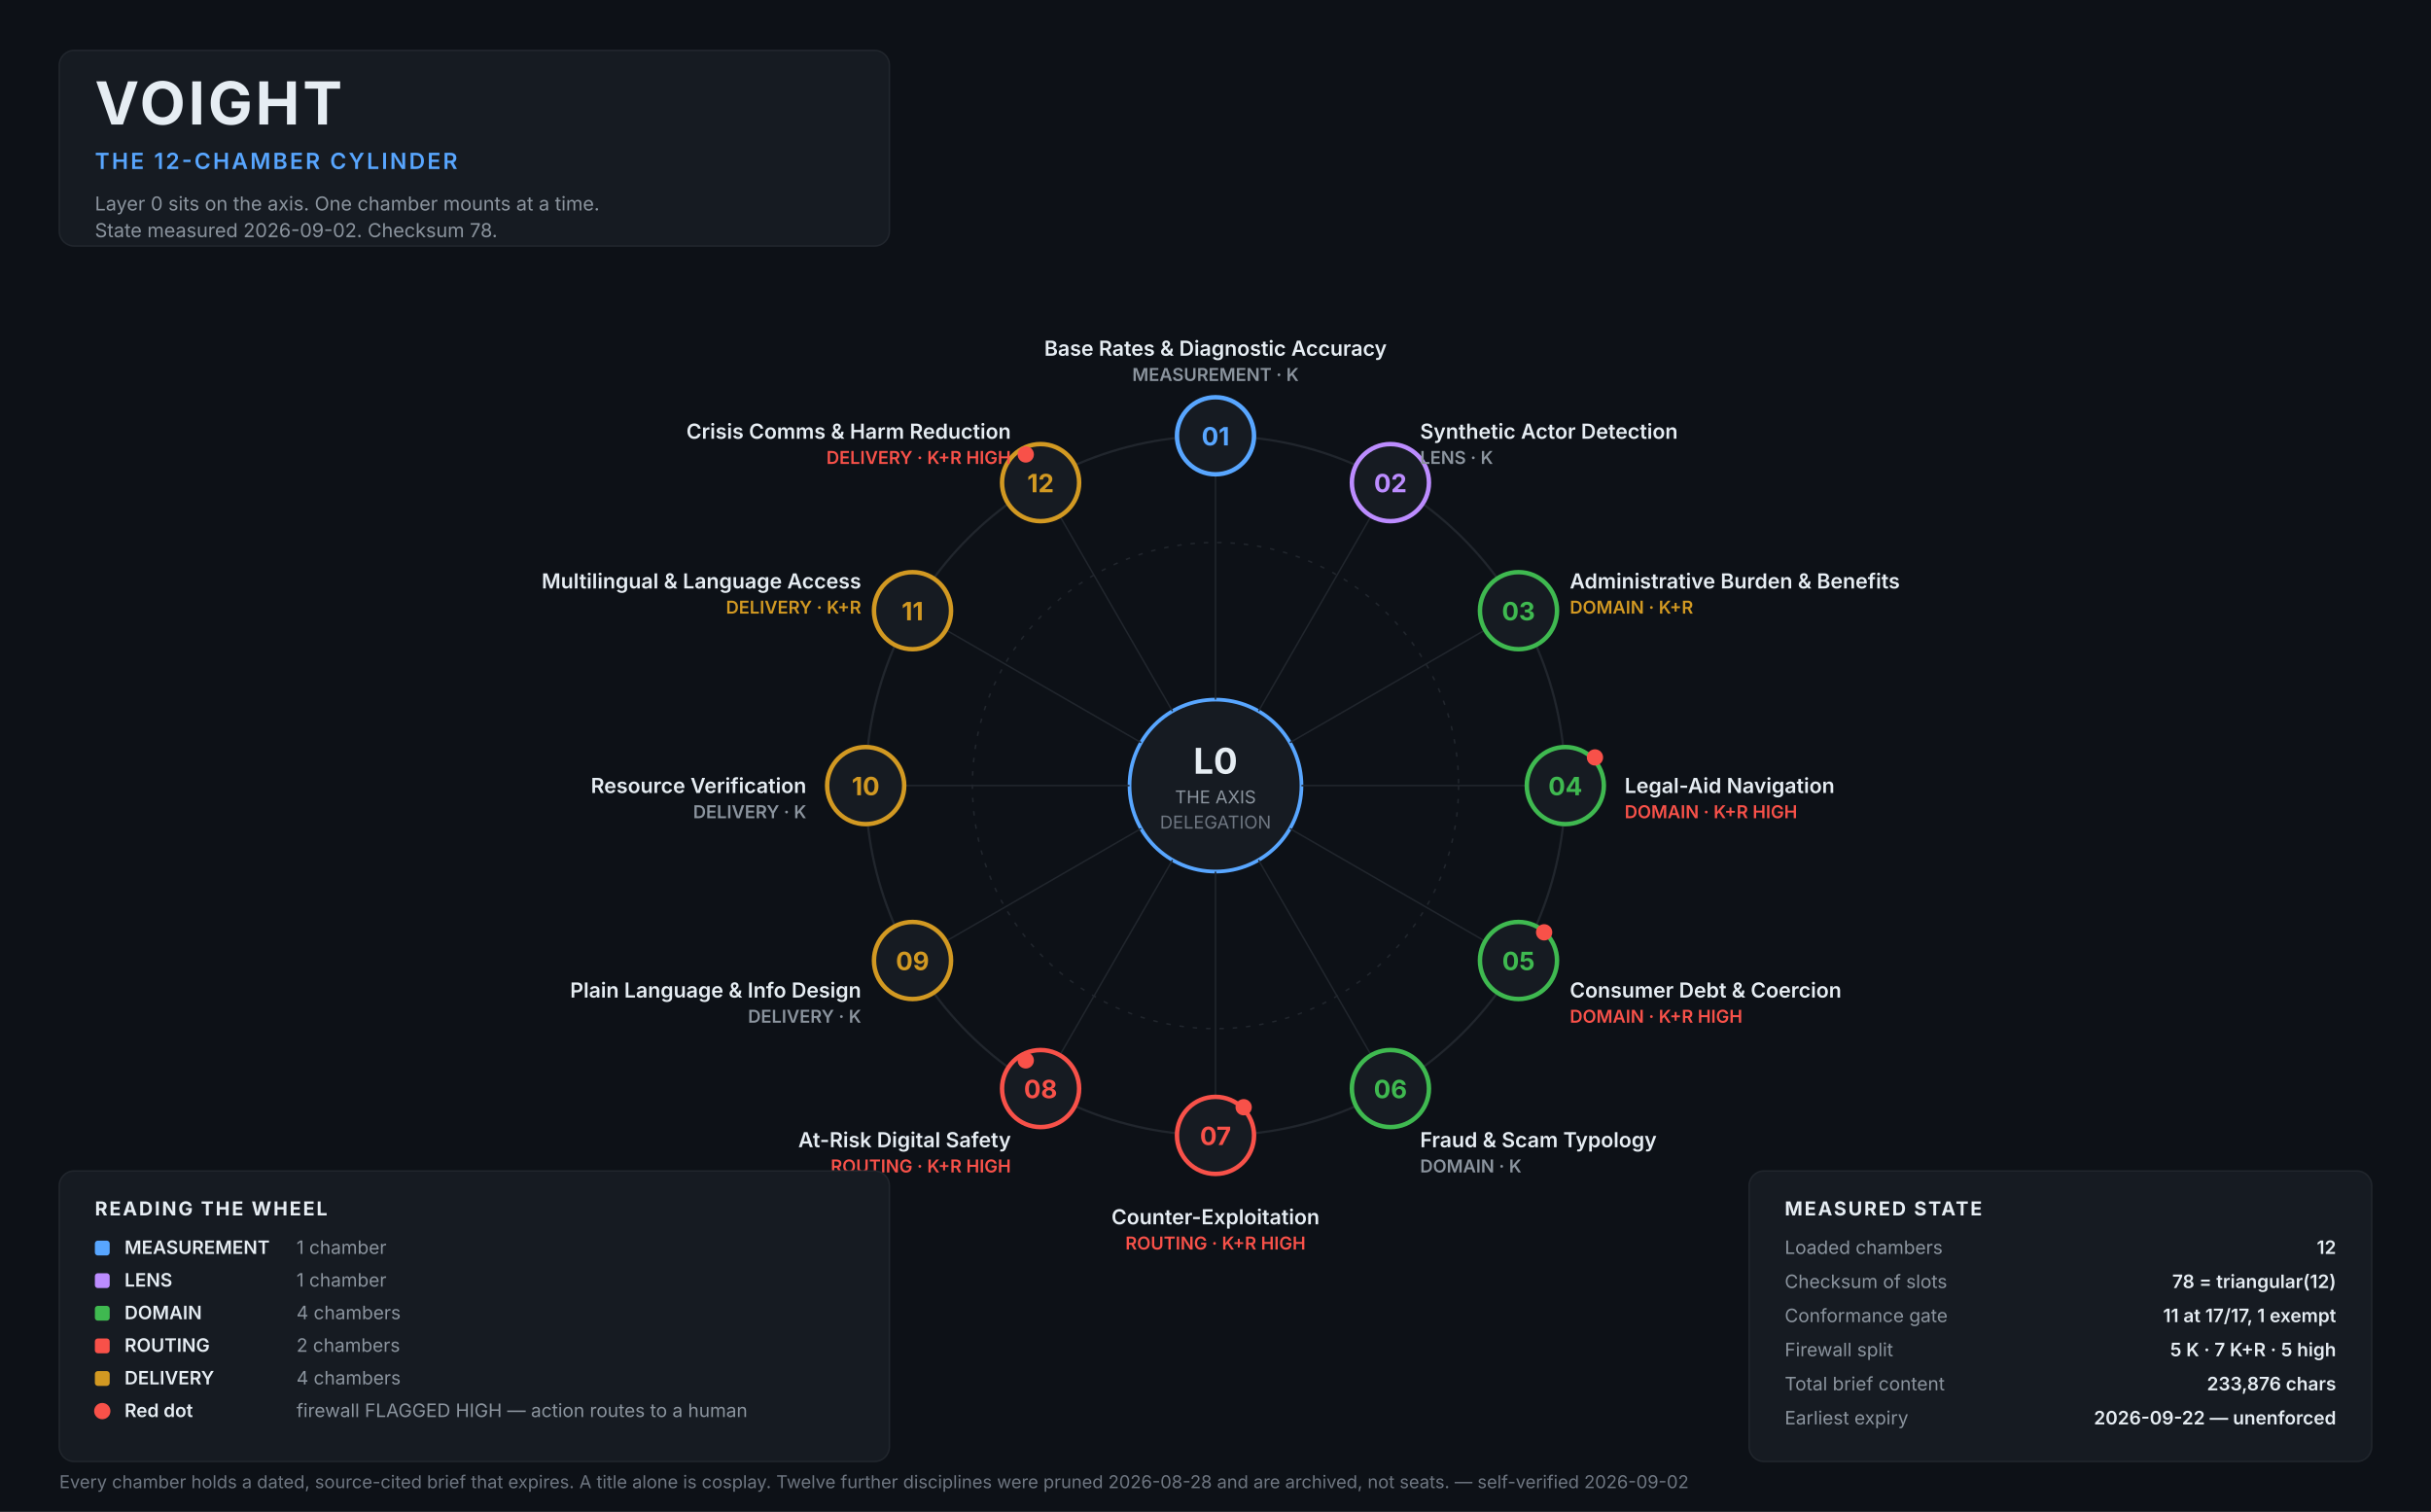
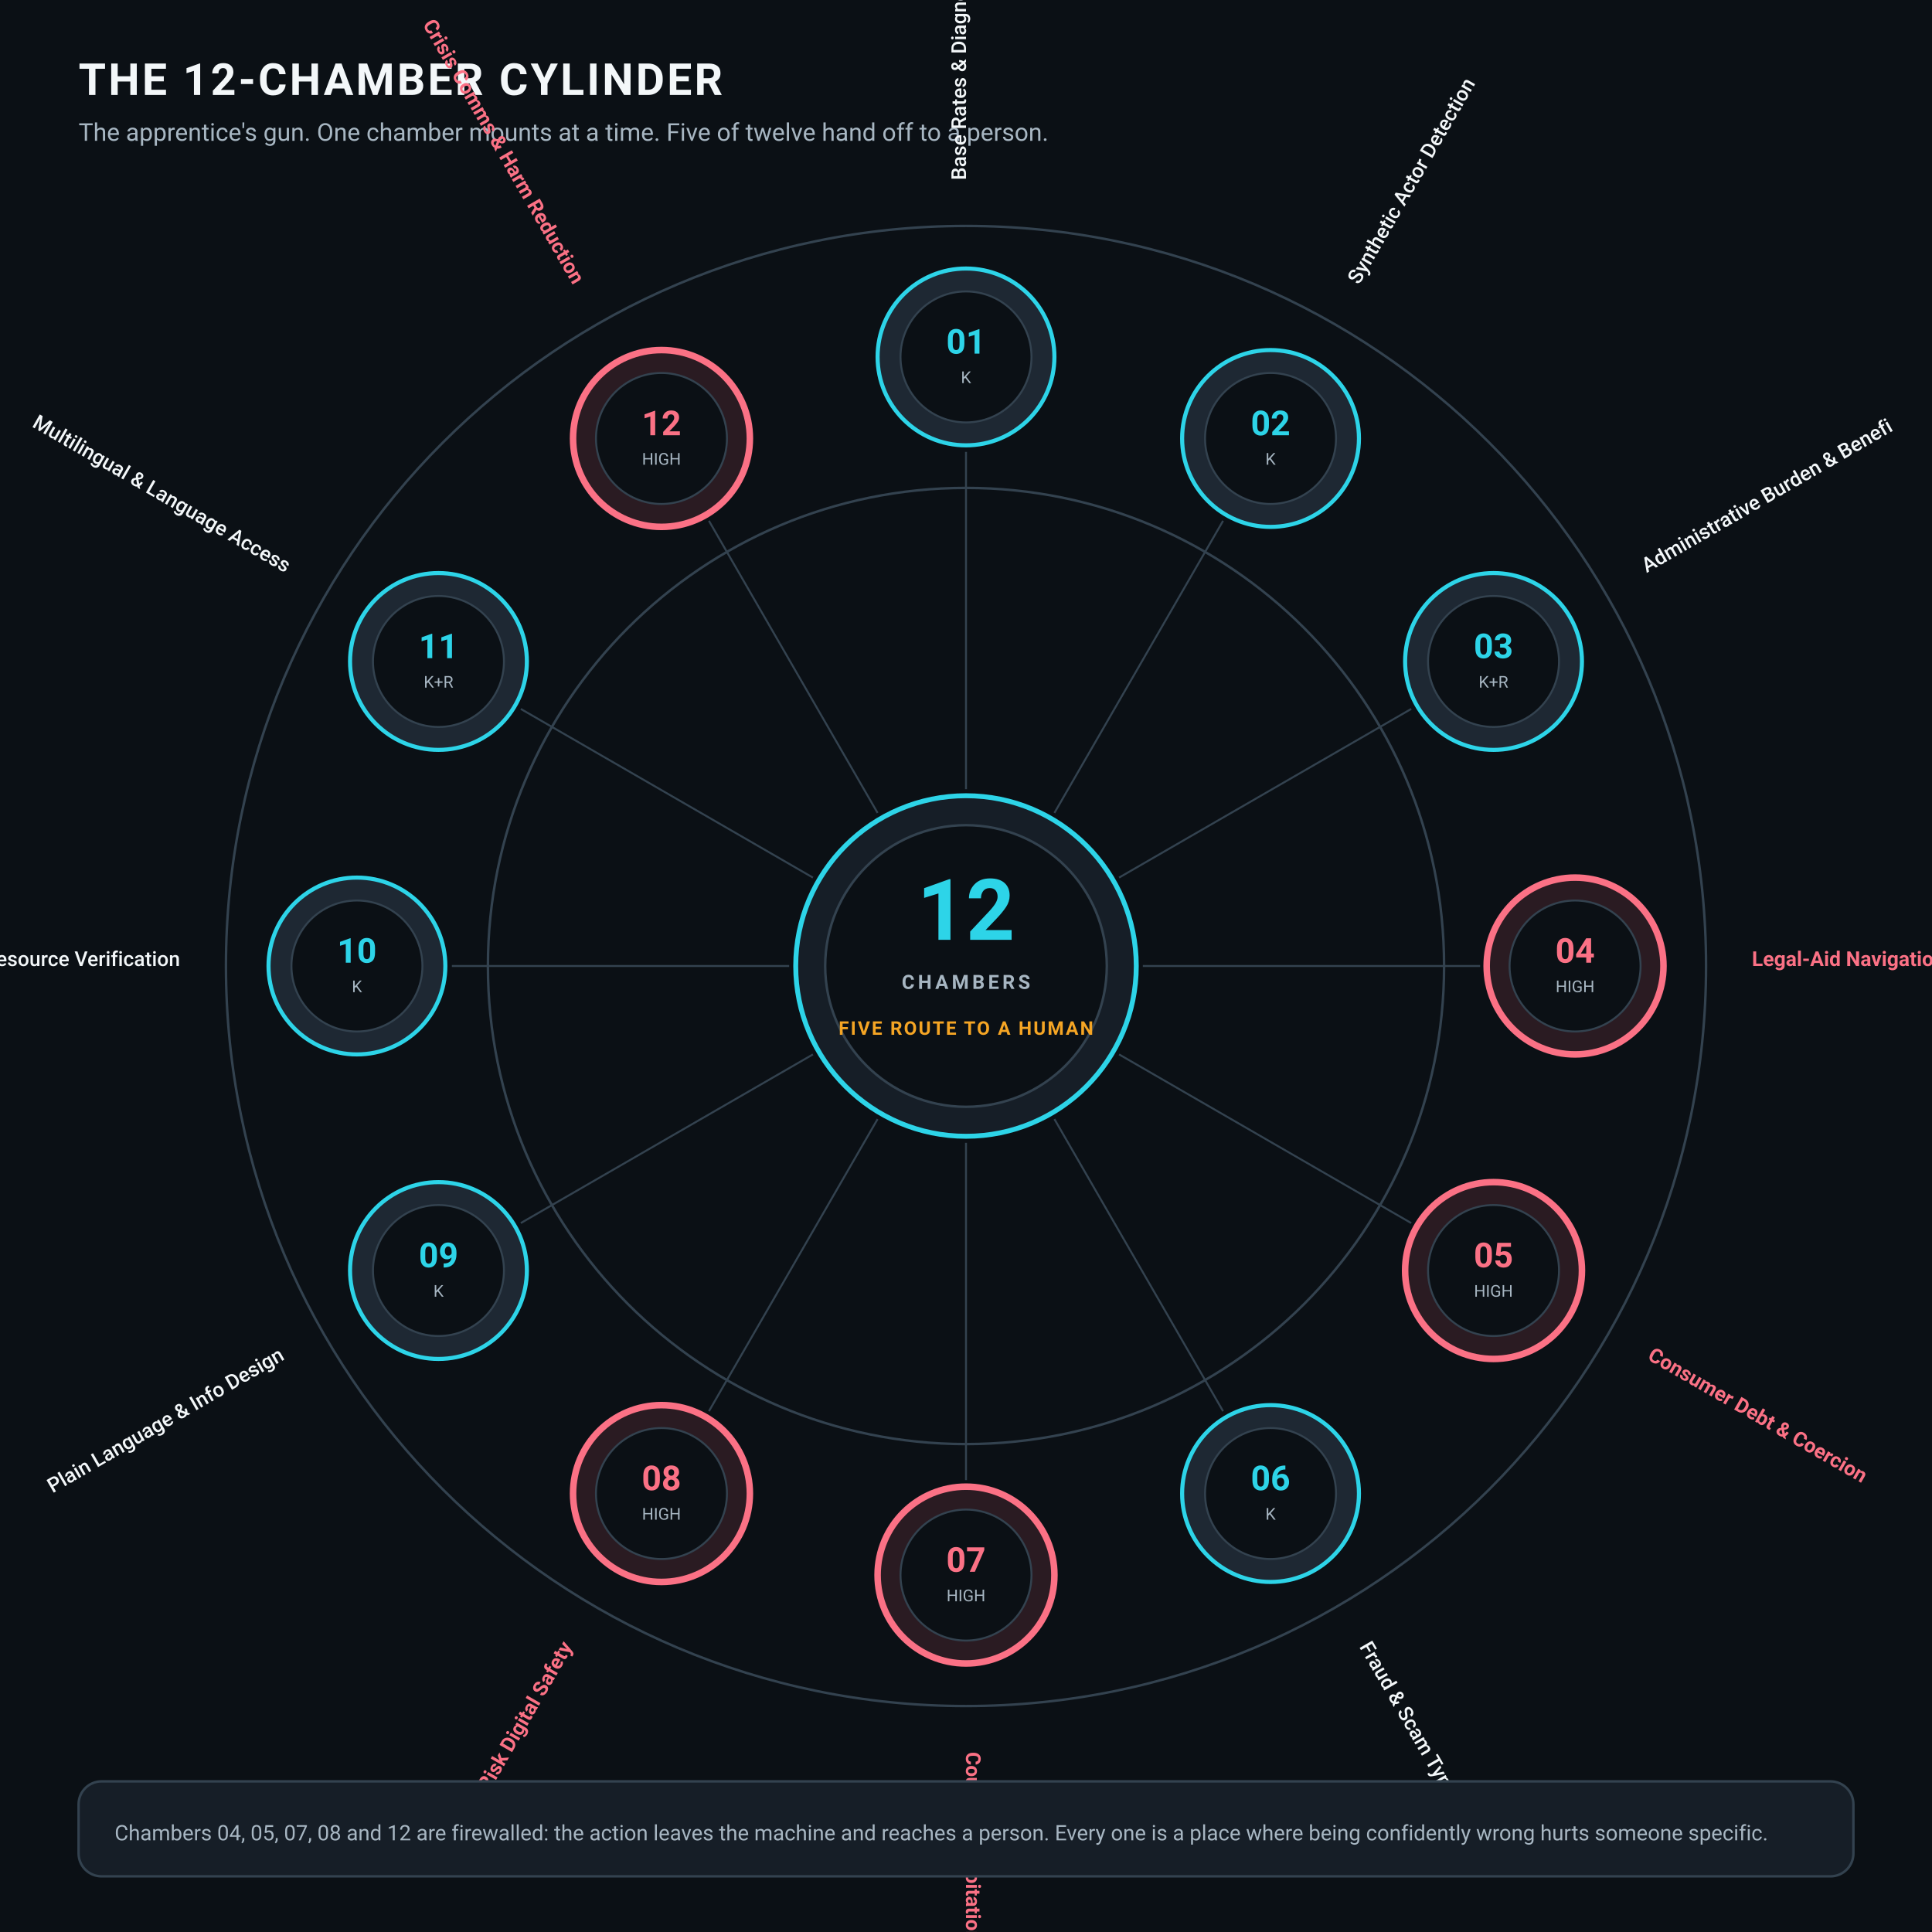
- <svg xmlns="http://www.w3.org/2000/svg" width="1640" height="1020" viewBox="0 0 1640 1020" font-family="Inter,Segoe UI,Helvetica,Arial,sans-serif">
-   <rect width="1640" height="1020" fill="#0d1117" />
-   <rect x="40" y="34" width="560" height="132" rx="10" fill="#161b22" stroke="#21262d" />
-   <text x="64" y="84" fill="#e6edf3" font-size="40" font-weight="700" letter-spacing="2">VOIGHT</text>
-   <text x="64" y="114" fill="#58a6ff" font-size="15" font-weight="600" letter-spacing="1.5">THE 12-CHAMBER CYLINDER</text>
-   <text x="64" y="142" fill="#8b949e" font-size="13">Layer 0 sits on the axis. One chamber mounts at a time.</text>
-   <text x="64" y="160" fill="#8b949e" font-size="13">State measured 2026-09-02. Checksum 78.</text>
-   <circle cx="820" cy="530" r="236" fill="none" stroke="#21262d" stroke-width="1.5" />
-   <circle cx="820" cy="530" r="164" fill="none" stroke="#21262d" stroke-width="1" stroke-dasharray="3 6" />
-   <circle cx="820" cy="530" r="58" fill="#161b22" stroke="#58a6ff" stroke-width="2.5" />
-   <text x="820" y="522" fill="#e6edf3" font-size="24" font-weight="700" text-anchor="middle">L0</text>
-   <text x="820" y="542" fill="#8b949e" font-size="12" text-anchor="middle">THE AXIS</text>
-   <text x="820" y="559" fill="#6e7681" font-size="12" text-anchor="middle">DELEGATION</text>
-   <line x1="820.0" y1="472.0" x2="820.0" y2="321.0" stroke="#21262d" stroke-width="1" />
-   <circle cx="820.0" cy="294.0" r="26" fill="#161b22" stroke="#58a6ff" stroke-width="3" />
-   <text x="820.0" y="300.5" fill="#58a6ff" font-size="17" font-weight="700" text-anchor="middle">01</text>
-   <text x="820.0" y="240.0" fill="#e6edf3" font-size="14" font-weight="600" text-anchor="middle">Base Rates &amp; Diagnostic Accuracy</text>
-   <text x="820.0" y="257.0" fill="#8b949e" font-size="12" font-weight="600" text-anchor="middle">MEASUREMENT · K</text>
-   <line x1="849.0" y1="479.8" x2="924.5" y2="349.0" stroke="#21262d" stroke-width="1" />
-   <circle cx="938.0" cy="325.6" r="26" fill="#161b22" stroke="#bc8cff" stroke-width="3" />
-   <text x="938.0" y="332.1" fill="#bc8cff" font-size="17" font-weight="700" text-anchor="middle">02</text>
-   <text x="958.0" y="296.0" fill="#e6edf3" font-size="14" font-weight="600" text-anchor="start">Synthetic Actor Detection</text>
-   <text x="958.0" y="313.0" fill="#8b949e" font-size="12" font-weight="600" text-anchor="start">LENS · K</text>
-   <line x1="870.2" y1="501.0" x2="1001.0" y2="425.5" stroke="#21262d" stroke-width="1" />
-   <circle cx="1024.4" cy="412.0" r="26" fill="#161b22" stroke="#3fb950" stroke-width="3" />
-   <text x="1024.4" y="418.5" fill="#3fb950" font-size="17" font-weight="700" text-anchor="middle">03</text>
-   <text x="1059.0" y="397.0" fill="#e6edf3" font-size="14" font-weight="600" text-anchor="start">Administrative Burden &amp; Benefits</text>
-   <text x="1059.0" y="414.0" fill="#d29922" font-size="12" font-weight="600" text-anchor="start">DOMAIN · K+R</text>
-   <line x1="878.0" y1="530.0" x2="1029.0" y2="530.0" stroke="#21262d" stroke-width="1" />
-   <circle cx="1056.0" cy="530.0" r="26" fill="#161b22" stroke="#3fb950" stroke-width="3" />
-   <text x="1056.0" y="536.5" fill="#3fb950" font-size="17" font-weight="700" text-anchor="middle">04</text>
-   <circle cx="1076.0" cy="511.0" r="5.5" fill="#f85149" />
-   <text x="1096.0" y="535.0" fill="#e6edf3" font-size="14" font-weight="600" text-anchor="start">Legal-Aid Navigation</text>
-   <text x="1096.0" y="552.0" fill="#f85149" font-size="12" font-weight="600" text-anchor="start">DOMAIN · K+R HIGH</text>
-   <line x1="870.2" y1="559.0" x2="1001.0" y2="634.5" stroke="#21262d" stroke-width="1" />
-   <circle cx="1024.4" cy="648.0" r="26" fill="#161b22" stroke="#3fb950" stroke-width="3" />
-   <text x="1024.4" y="654.5" fill="#3fb950" font-size="17" font-weight="700" text-anchor="middle">05</text>
-   <circle cx="1041.7" cy="629.0" r="5.5" fill="#f85149" />
-   <text x="1059.0" y="673.0" fill="#e6edf3" font-size="14" font-weight="600" text-anchor="start">Consumer Debt &amp; Coercion</text>
-   <text x="1059.0" y="690.0" fill="#f85149" font-size="12" font-weight="600" text-anchor="start">DOMAIN · K+R HIGH</text>
-   <line x1="849.0" y1="580.2" x2="924.5" y2="711.0" stroke="#21262d" stroke-width="1" />
-   <circle cx="938.0" cy="734.4" r="26" fill="#161b22" stroke="#3fb950" stroke-width="3" />
-   <text x="938.0" y="740.9" fill="#3fb950" font-size="17" font-weight="700" text-anchor="middle">06</text>
-   <text x="958.0" y="774.0" fill="#e6edf3" font-size="14" font-weight="600" text-anchor="start">Fraud &amp; Scam Typology</text>
-   <text x="958.0" y="791.0" fill="#8b949e" font-size="12" font-weight="600" text-anchor="start">DOMAIN · K</text>
-   <line x1="820.0" y1="588.0" x2="820.0" y2="739.0" stroke="#21262d" stroke-width="1" />
-   <circle cx="820.0" cy="766.0" r="26" fill="#161b22" stroke="#f85149" stroke-width="3" />
-   <text x="820.0" y="772.5" fill="#f85149" font-size="17" font-weight="700" text-anchor="middle">07</text>
-   <circle cx="839.0" cy="747.0" r="5.5" fill="#f85149" />
-   <text x="820.0" y="826.0" fill="#e6edf3" font-size="14" font-weight="600" text-anchor="middle">Counter-Exploitation</text>
-   <text x="820.0" y="843.0" fill="#f85149" font-size="12" font-weight="600" text-anchor="middle">ROUTING · K+R HIGH</text>
-   <line x1="791.0" y1="580.2" x2="715.5" y2="711.0" stroke="#21262d" stroke-width="1" />
-   <circle cx="702.0" cy="734.4" r="26" fill="#161b22" stroke="#f85149" stroke-width="3" />
-   <text x="702.0" y="740.9" fill="#f85149" font-size="17" font-weight="700" text-anchor="middle">08</text>
-   <circle cx="692.0" cy="715.4" r="5.5" fill="#f85149" />
-   <text x="682.0" y="774.0" fill="#e6edf3" font-size="14" font-weight="600" text-anchor="end">At-Risk Digital Safety</text>
-   <text x="682.0" y="791.0" fill="#f85149" font-size="12" font-weight="600" text-anchor="end">ROUTING · K+R HIGH</text>
-   <line x1="769.8" y1="559.0" x2="639.0" y2="634.5" stroke="#21262d" stroke-width="1" />
-   <circle cx="615.6" cy="648.0" r="26" fill="#161b22" stroke="#d29922" stroke-width="3" />
-   <text x="615.6" y="654.5" fill="#d29922" font-size="17" font-weight="700" text-anchor="middle">09</text>
-   <text x="581.0" y="673.0" fill="#e6edf3" font-size="14" font-weight="600" text-anchor="end">Plain Language &amp; Info Design</text>
-   <text x="581.0" y="690.0" fill="#8b949e" font-size="12" font-weight="600" text-anchor="end">DELIVERY · K</text>
-   <line x1="762.0" y1="530.0" x2="611.0" y2="530.0" stroke="#21262d" stroke-width="1" />
-   <circle cx="584.0" cy="530.0" r="26" fill="#161b22" stroke="#d29922" stroke-width="3" />
-   <text x="584.0" y="536.5" fill="#d29922" font-size="17" font-weight="700" text-anchor="middle">10</text>
-   <text x="544.0" y="535.0" fill="#e6edf3" font-size="14" font-weight="600" text-anchor="end">Resource Verification</text>
-   <text x="544.0" y="552.0" fill="#8b949e" font-size="12" font-weight="600" text-anchor="end">DELIVERY · K</text>
-   <line x1="769.8" y1="501.0" x2="639.0" y2="425.5" stroke="#21262d" stroke-width="1" />
-   <circle cx="615.6" cy="412.0" r="26" fill="#161b22" stroke="#d29922" stroke-width="3" />
-   <text x="615.6" y="418.5" fill="#d29922" font-size="17" font-weight="700" text-anchor="middle">11</text>
-   <text x="581.0" y="397.0" fill="#e6edf3" font-size="14" font-weight="600" text-anchor="end">Multilingual &amp; Language Access</text>
-   <text x="581.0" y="414.0" fill="#d29922" font-size="12" font-weight="600" text-anchor="end">DELIVERY · K+R</text>
-   <line x1="791.0" y1="479.8" x2="715.5" y2="349.0" stroke="#21262d" stroke-width="1" />
-   <circle cx="702.0" cy="325.6" r="26" fill="#161b22" stroke="#d29922" stroke-width="3" />
-   <text x="702.0" y="332.1" fill="#d29922" font-size="17" font-weight="700" text-anchor="middle">12</text>
-   <circle cx="692.0" cy="306.6" r="5.5" fill="#f85149" />
-   <text x="682.0" y="296.0" fill="#e6edf3" font-size="14" font-weight="600" text-anchor="end">Crisis Comms &amp; Harm Reduction</text>
-   <text x="682.0" y="313.0" fill="#f85149" font-size="12" font-weight="600" text-anchor="end">DELIVERY · K+R HIGH</text>
-   <rect x="40" y="790" width="560" height="196" rx="10" fill="#161b22" stroke="#21262d" />
-   <text x="64" y="820" fill="#e6edf3" font-size="13" font-weight="700" letter-spacing="1.2">READING THE WHEEL</text>
-   <rect x="64" y="837" width="10" height="10" rx="2" fill="#58a6ff" />
-   <text x="84" y="846" fill="#e6edf3" font-size="12.5" font-weight="600">MEASUREMENT</text>
-   <text x="200" y="846" fill="#8b949e" font-size="12.5">1 chamber</text>
-   <rect x="64" y="859" width="10" height="10" rx="2" fill="#bc8cff" />
-   <text x="84" y="868" fill="#e6edf3" font-size="12.5" font-weight="600">LENS</text>
-   <text x="200" y="868" fill="#8b949e" font-size="12.5">1 chamber</text>
-   <rect x="64" y="881" width="10" height="10" rx="2" fill="#3fb950" />
-   <text x="84" y="890" fill="#e6edf3" font-size="12.5" font-weight="600">DOMAIN</text>
-   <text x="200" y="890" fill="#8b949e" font-size="12.5">4 chambers</text>
-   <rect x="64" y="903" width="10" height="10" rx="2" fill="#f85149" />
-   <text x="84" y="912" fill="#e6edf3" font-size="12.5" font-weight="600">ROUTING</text>
-   <text x="200" y="912" fill="#8b949e" font-size="12.5">2 chambers</text>
-   <rect x="64" y="925" width="10" height="10" rx="2" fill="#d29922" />
-   <text x="84" y="934" fill="#e6edf3" font-size="12.5" font-weight="600">DELIVERY</text>
-   <text x="200" y="934" fill="#8b949e" font-size="12.5">4 chambers</text>
-   <circle cx="69" cy="952" r="5.5" fill="#f85149" />
-   <text x="84" y="956" fill="#e6edf3" font-size="12.5" font-weight="600">Red dot</text>
-   <text x="200" y="956" fill="#8b949e" font-size="12.5">firewall FLAGGED HIGH — action routes to a human</text>
-   <rect x="1180" y="790" width="420" height="196" rx="10" fill="#161b22" stroke="#21262d" />
-   <text x="1204" y="820" fill="#e6edf3" font-size="13" font-weight="700" letter-spacing="1.2">MEASURED STATE</text>
-   <text x="1204" y="846" fill="#8b949e" font-size="12.5">Loaded chambers</text>
-   <text x="1576" y="846" fill="#e6edf3" font-size="12.5" font-weight="600" text-anchor="end">12</text>
-   <text x="1204" y="869" fill="#8b949e" font-size="12.5">Checksum of slots</text>
-   <text x="1576" y="869" fill="#e6edf3" font-size="12.5" font-weight="600" text-anchor="end">78 = triangular(12)</text>
-   <text x="1204" y="892" fill="#8b949e" font-size="12.5">Conformance gate</text>
-   <text x="1576" y="892" fill="#e6edf3" font-size="12.5" font-weight="600" text-anchor="end">11 at 17/17, 1 exempt</text>
-   <text x="1204" y="915" fill="#8b949e" font-size="12.5">Firewall split</text>
-   <text x="1576" y="915" fill="#e6edf3" font-size="12.5" font-weight="600" text-anchor="end">5 K · 7 K+R · 5 high</text>
-   <text x="1204" y="938" fill="#8b949e" font-size="12.5">Total brief content</text>
-   <text x="1576" y="938" fill="#e6edf3" font-size="12.5" font-weight="600" text-anchor="end">233,876 chars</text>
-   <text x="1204" y="961" fill="#8b949e" font-size="12.5">Earliest expiry</text>
-   <text x="1576" y="961" fill="#e6edf3" font-size="12.5" font-weight="600" text-anchor="end">2026-09-22 — unenforced</text>
-   <text x="40" y="1004" fill="#6e7681" font-size="12">Every chamber holds a dated, source-cited brief that expires. A title alone is cosplay. Twelve further disciplines were pruned 2026-08-28 and are archived, not seats. — self-verified 2026-09-02</text>
+ <svg xmlns="http://www.w3.org/2000/svg" width="1180" height="1180" viewBox="0 0 1180 1180" role="img" aria-labelledby="t d" font-family="ui-sans-serif,-apple-system,Segoe UI,Roboto,Helvetica,Arial,sans-serif">
+   <rect width="1180" height="1180" fill="#0B1015" />
+   <text x="48" y="58" font-size="27" fill="#F3F7F9" text-anchor="start" font-weight="700" letter-spacing="1.5">THE 12-CHAMBER CYLINDER</text>
+   <text x="48" y="86" font-size="15" fill="#A7B6C2" text-anchor="start" font-weight="400" letter-spacing="0">The apprentice's gun. One chamber mounts at a time. Five of twelve hand off to a person.</text>
+   <circle cx="590.0" cy="590.0" r="452" fill="none" stroke="#33424F" stroke-width="1.5" />
+   <circle cx="590.0" cy="590.0" r="292" fill="none" stroke="#33424F" stroke-width="1.5" />
+   <circle cx="590.0" cy="218.0" r="54" fill="#1E2833" stroke="#2DD4E8" stroke-width="2.5" />
+   <circle cx="590.0" cy="218.0" r="40" fill="#0B1015" stroke="#33424F" stroke-width="1.2" />
+   <text x="590.0" y="216.0" font-size="21" fill="#2DD4E8" text-anchor="middle" font-weight="700" letter-spacing="0">01</text>
+   <text x="590.0" y="234.0" font-size="10" fill="#A7B6C2" text-anchor="middle" font-weight="400" letter-spacing="0">K</text>
+   <text x="590.0" y="110.0" font-size="12.5" fill="#F3F7F9" text-anchor="start" font-weight="500" letter-spacing="0" transform="rotate(-90.0 590.0 110.0)">Base Rates &amp; Diagnostic Accura</text>
+   <line x1="590.0" y1="482.0" x2="590.0" y2="276.0" stroke="#33424F" stroke-width="1.2" />
+   <circle cx="776.0" cy="267.8" r="54" fill="#1E2833" stroke="#2DD4E8" stroke-width="2.5" />
+   <circle cx="776.0" cy="267.8" r="40" fill="#0B1015" stroke="#33424F" stroke-width="1.2" />
+   <text x="776.0" y="265.839" font-size="21" fill="#2DD4E8" text-anchor="middle" font-weight="700" letter-spacing="0">02</text>
+   <text x="776.0" y="283.839" font-size="10" fill="#A7B6C2" text-anchor="middle" font-weight="400" letter-spacing="0">K</text>
+   <text x="830.0" y="174.308" font-size="12.5" fill="#F3F7F9" text-anchor="start" font-weight="500" letter-spacing="0" transform="rotate(-60.0 830.0 174.3078)">Synthetic Actor Detection</text>
+   <line x1="644.0" y1="496.5" x2="747.0" y2="318.1" stroke="#33424F" stroke-width="1.2" />
+   <circle cx="912.2" cy="404.0" r="54" fill="#1E2833" stroke="#2DD4E8" stroke-width="2.5" />
+   <circle cx="912.2" cy="404.0" r="40" fill="#0B1015" stroke="#33424F" stroke-width="1.2" />
+   <text x="912.161" y="402.0" font-size="21" fill="#2DD4E8" text-anchor="middle" font-weight="700" letter-spacing="0">03</text>
+   <text x="912.161" y="420.0" font-size="10" fill="#A7B6C2" text-anchor="middle" font-weight="400" letter-spacing="0">K+R</text>
+   <text x="1005.692" y="350.0" font-size="12.5" fill="#F3F7F9" text-anchor="start" font-weight="500" letter-spacing="0" transform="rotate(-30.0 1005.692 350.0)">Administrative Burden &amp; Benefi</text>
+   <line x1="683.5" y1="536.0" x2="861.9" y2="433.0" stroke="#33424F" stroke-width="1.2" />
+   <circle cx="962.0" cy="590.0" r="54" fill="#2A1B22" stroke="#FB7185" stroke-width="4" />
+   <circle cx="962.0" cy="590.0" r="40" fill="#0B1015" stroke="#33424F" stroke-width="1.2" />
+   <text x="962.0" y="588.0" font-size="21" fill="#FB7185" text-anchor="middle" font-weight="700" letter-spacing="0">04</text>
+   <text x="962.0" y="606.0" font-size="10" fill="#A7B6C2" text-anchor="middle" font-weight="400" letter-spacing="0">HIGH</text>
+   <text x="1070.0" y="590.0" font-size="12.5" fill="#FB7185" text-anchor="start" font-weight="600" letter-spacing="0" transform="rotate(0.0 1070.0 590.0)">Legal-Aid Navigation</text>
+   <line x1="698.0" y1="590.0" x2="904.0" y2="590.0" stroke="#33424F" stroke-width="1.2" />
+   <circle cx="912.2" cy="776.0" r="54" fill="#2A1B22" stroke="#FB7185" stroke-width="4" />
+   <circle cx="912.2" cy="776.0" r="40" fill="#0B1015" stroke="#33424F" stroke-width="1.2" />
+   <text x="912.161" y="774.0" font-size="21" fill="#FB7185" text-anchor="middle" font-weight="700" letter-spacing="0">05</text>
+   <text x="912.161" y="792.0" font-size="10" fill="#A7B6C2" text-anchor="middle" font-weight="400" letter-spacing="0">HIGH</text>
+   <text x="1005.692" y="830" font-size="12.5" fill="#FB7185" text-anchor="start" font-weight="600" letter-spacing="0" transform="rotate(30.0 1005.692 830)">Consumer Debt &amp; Coercion</text>
+   <line x1="683.5" y1="644.0" x2="861.9" y2="747.0" stroke="#33424F" stroke-width="1.2" />
+   <circle cx="776.0" cy="912.2" r="54" fill="#1E2833" stroke="#2DD4E8" stroke-width="2.5" />
+   <circle cx="776.0" cy="912.2" r="40" fill="#0B1015" stroke="#33424F" stroke-width="1.2" />
+   <text x="776.0" y="910.161" font-size="21" fill="#2DD4E8" text-anchor="middle" font-weight="700" letter-spacing="0">06</text>
+   <text x="776.0" y="928.161" font-size="10" fill="#A7B6C2" text-anchor="middle" font-weight="400" letter-spacing="0">K</text>
+   <text x="830.0" y="1005.692" font-size="12.5" fill="#F3F7F9" text-anchor="start" font-weight="500" letter-spacing="0" transform="rotate(60.0 830.0 1005.692)">Fraud &amp; Scam Typology</text>
+   <line x1="644.0" y1="683.5" x2="747.0" y2="861.9" stroke="#33424F" stroke-width="1.2" />
+   <circle cx="590.0" cy="962.0" r="54" fill="#2A1B22" stroke="#FB7185" stroke-width="4" />
+   <circle cx="590.0" cy="962.0" r="40" fill="#0B1015" stroke="#33424F" stroke-width="1.2" />
+   <text x="590.0" y="960.0" font-size="21" fill="#FB7185" text-anchor="middle" font-weight="700" letter-spacing="0">07</text>
+   <text x="590.0" y="978.0" font-size="10" fill="#A7B6C2" text-anchor="middle" font-weight="400" letter-spacing="0">HIGH</text>
+   <text x="590.0" y="1070.0" font-size="12.5" fill="#FB7185" text-anchor="start" font-weight="600" letter-spacing="0" transform="rotate(90.0 590.0 1070.0)">Counter-Exploitation</text>
+   <line x1="590.0" y1="698.0" x2="590.0" y2="904.0" stroke="#33424F" stroke-width="1.2" />
+   <circle cx="404.0" cy="912.2" r="54" fill="#2A1B22" stroke="#FB7185" stroke-width="4" />
+   <circle cx="404.0" cy="912.2" r="40" fill="#0B1015" stroke="#33424F" stroke-width="1.2" />
+   <text x="404" y="910.161" font-size="21" fill="#FB7185" text-anchor="middle" font-weight="700" letter-spacing="0">08</text>
+   <text x="404" y="928.161" font-size="10" fill="#A7B6C2" text-anchor="middle" font-weight="400" letter-spacing="0">HIGH</text>
+   <text x="350" y="1005.692" font-size="12.5" fill="#FB7185" text-anchor="end" font-weight="600" letter-spacing="0" transform="rotate(300.0 350 1005.692)">At-Risk Digital Safety</text>
+   <line x1="536.0" y1="683.5" x2="433.0" y2="861.9" stroke="#33424F" stroke-width="1.2" />
+   <circle cx="267.8" cy="776.0" r="54" fill="#1E2833" stroke="#2DD4E8" stroke-width="2.5" />
+   <circle cx="267.8" cy="776.0" r="40" fill="#0B1015" stroke="#33424F" stroke-width="1.2" />
+   <text x="267.839" y="774" font-size="21" fill="#2DD4E8" text-anchor="middle" font-weight="700" letter-spacing="0">09</text>
+   <text x="267.839" y="792" font-size="10" fill="#A7B6C2" text-anchor="middle" font-weight="400" letter-spacing="0">K</text>
+   <text x="174.308" y="830" font-size="12.5" fill="#F3F7F9" text-anchor="end" font-weight="500" letter-spacing="0" transform="rotate(330.0 174.3078 830)">Plain Language &amp; Info Design</text>
+   <line x1="496.5" y1="644.0" x2="318.1" y2="747.0" stroke="#33424F" stroke-width="1.2" />
+   <circle cx="218.0" cy="590.0" r="54" fill="#1E2833" stroke="#2DD4E8" stroke-width="2.5" />
+   <circle cx="218.0" cy="590.0" r="40" fill="#0B1015" stroke="#33424F" stroke-width="1.2" />
+   <text x="218.0" y="588.0" font-size="21" fill="#2DD4E8" text-anchor="middle" font-weight="700" letter-spacing="0">10</text>
+   <text x="218.0" y="606.0" font-size="10" fill="#A7B6C2" text-anchor="middle" font-weight="400" letter-spacing="0">K</text>
+   <text x="110.0" y="590" font-size="12.5" fill="#F3F7F9" text-anchor="end" font-weight="500" letter-spacing="0" transform="rotate(360.0 110.0 590)">Resource Verification</text>
+   <line x1="482.0" y1="590.0" x2="276.0" y2="590.0" stroke="#33424F" stroke-width="1.2" />
+   <circle cx="267.8" cy="404.0" r="54" fill="#1E2833" stroke="#2DD4E8" stroke-width="2.5" />
+   <circle cx="267.8" cy="404.0" r="40" fill="#0B1015" stroke="#33424F" stroke-width="1.2" />
+   <text x="267.839" y="402.0" font-size="21" fill="#2DD4E8" text-anchor="middle" font-weight="700" letter-spacing="0">11</text>
+   <text x="267.839" y="420.0" font-size="10" fill="#A7B6C2" text-anchor="middle" font-weight="400" letter-spacing="0">K+R</text>
+   <text x="174.308" y="350" font-size="12.5" fill="#F3F7F9" text-anchor="end" font-weight="500" letter-spacing="0" transform="rotate(390.0 174.3078 350)">Multilingual &amp; Language Access</text>
+   <line x1="496.5" y1="536.0" x2="318.1" y2="433.0" stroke="#33424F" stroke-width="1.2" />
+   <circle cx="404.0" cy="267.8" r="54" fill="#2A1B22" stroke="#FB7185" stroke-width="4" />
+   <circle cx="404.0" cy="267.8" r="40" fill="#0B1015" stroke="#33424F" stroke-width="1.2" />
+   <text x="404" y="265.839" font-size="21" fill="#FB7185" text-anchor="middle" font-weight="700" letter-spacing="0">12</text>
+   <text x="404" y="283.839" font-size="10" fill="#A7B6C2" text-anchor="middle" font-weight="400" letter-spacing="0">HIGH</text>
+   <text x="350" y="174.308" font-size="12.5" fill="#FB7185" text-anchor="end" font-weight="600" letter-spacing="0" transform="rotate(420.0 350 174.3078)">Crisis Comms &amp; Harm Reduction</text>
+   <line x1="536.0" y1="496.5" x2="433.0" y2="318.1" stroke="#33424F" stroke-width="1.2" />
+   <circle cx="590.0" cy="590.0" r="104" fill="#161E27" stroke="#2DD4E8" stroke-width="3" />
+   <circle cx="590.0" cy="590.0" r="86" fill="#0B1015" stroke="#33424F" stroke-width="1.5" />
+   <text x="590.0" y="574.0" font-size="52" fill="#2DD4E8" text-anchor="middle" font-weight="700" letter-spacing="0">12</text>
+   <text x="590.0" y="604.0" font-size="12" fill="#A7B6C2" text-anchor="middle" font-weight="600" letter-spacing="2">CHAMBERS</text>
+   <text x="590.0" y="632.0" font-size="11.5" fill="#F5A524" text-anchor="middle" font-weight="700" letter-spacing="1">FIVE ROUTE TO A HUMAN</text>
+   <rect x="48" y="1088" width="1084" height="58" rx="14" fill="#161E27" stroke="#33424F" stroke-width="1.5" />
+   <text x="70" y="1124" font-size="13" fill="#A7B6C2" text-anchor="start" font-weight="400" letter-spacing="0">Chambers 04, 05, 07, 08 and 12 are firewalled: the action leaves the machine and reaches a person. Every one is a place where being confidently wrong hurts someone specific.</text>
</svg>
